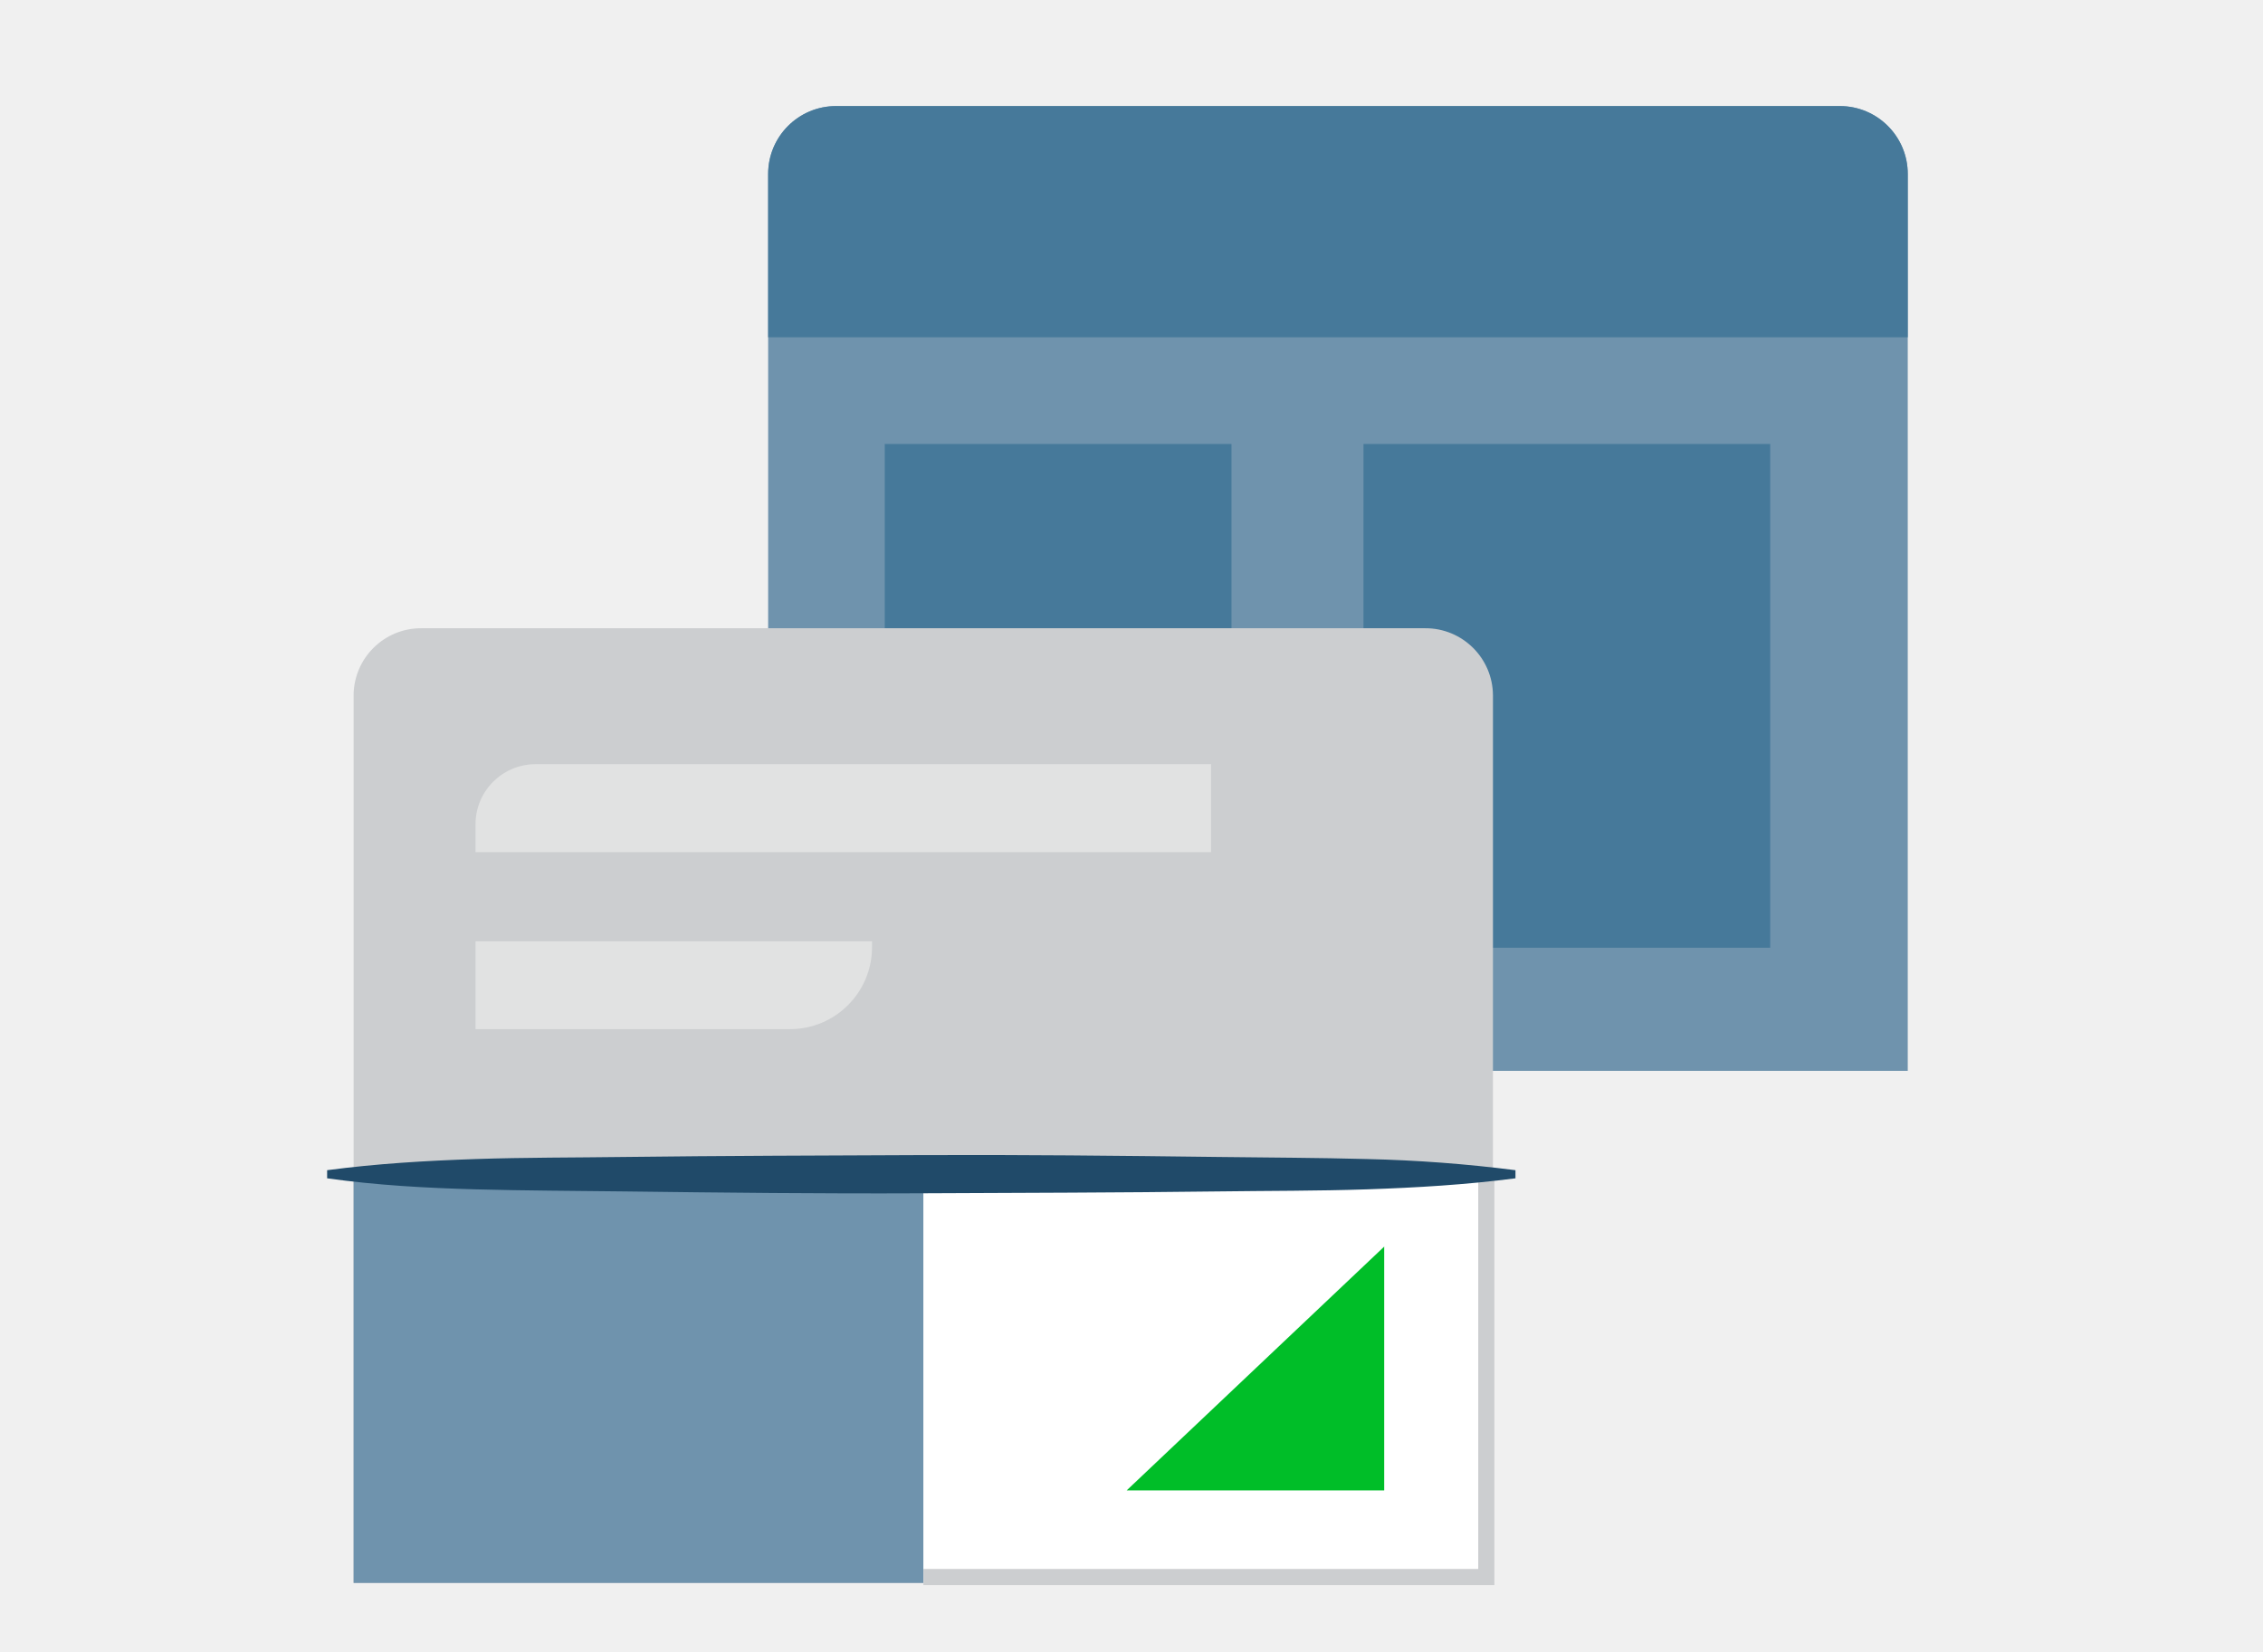
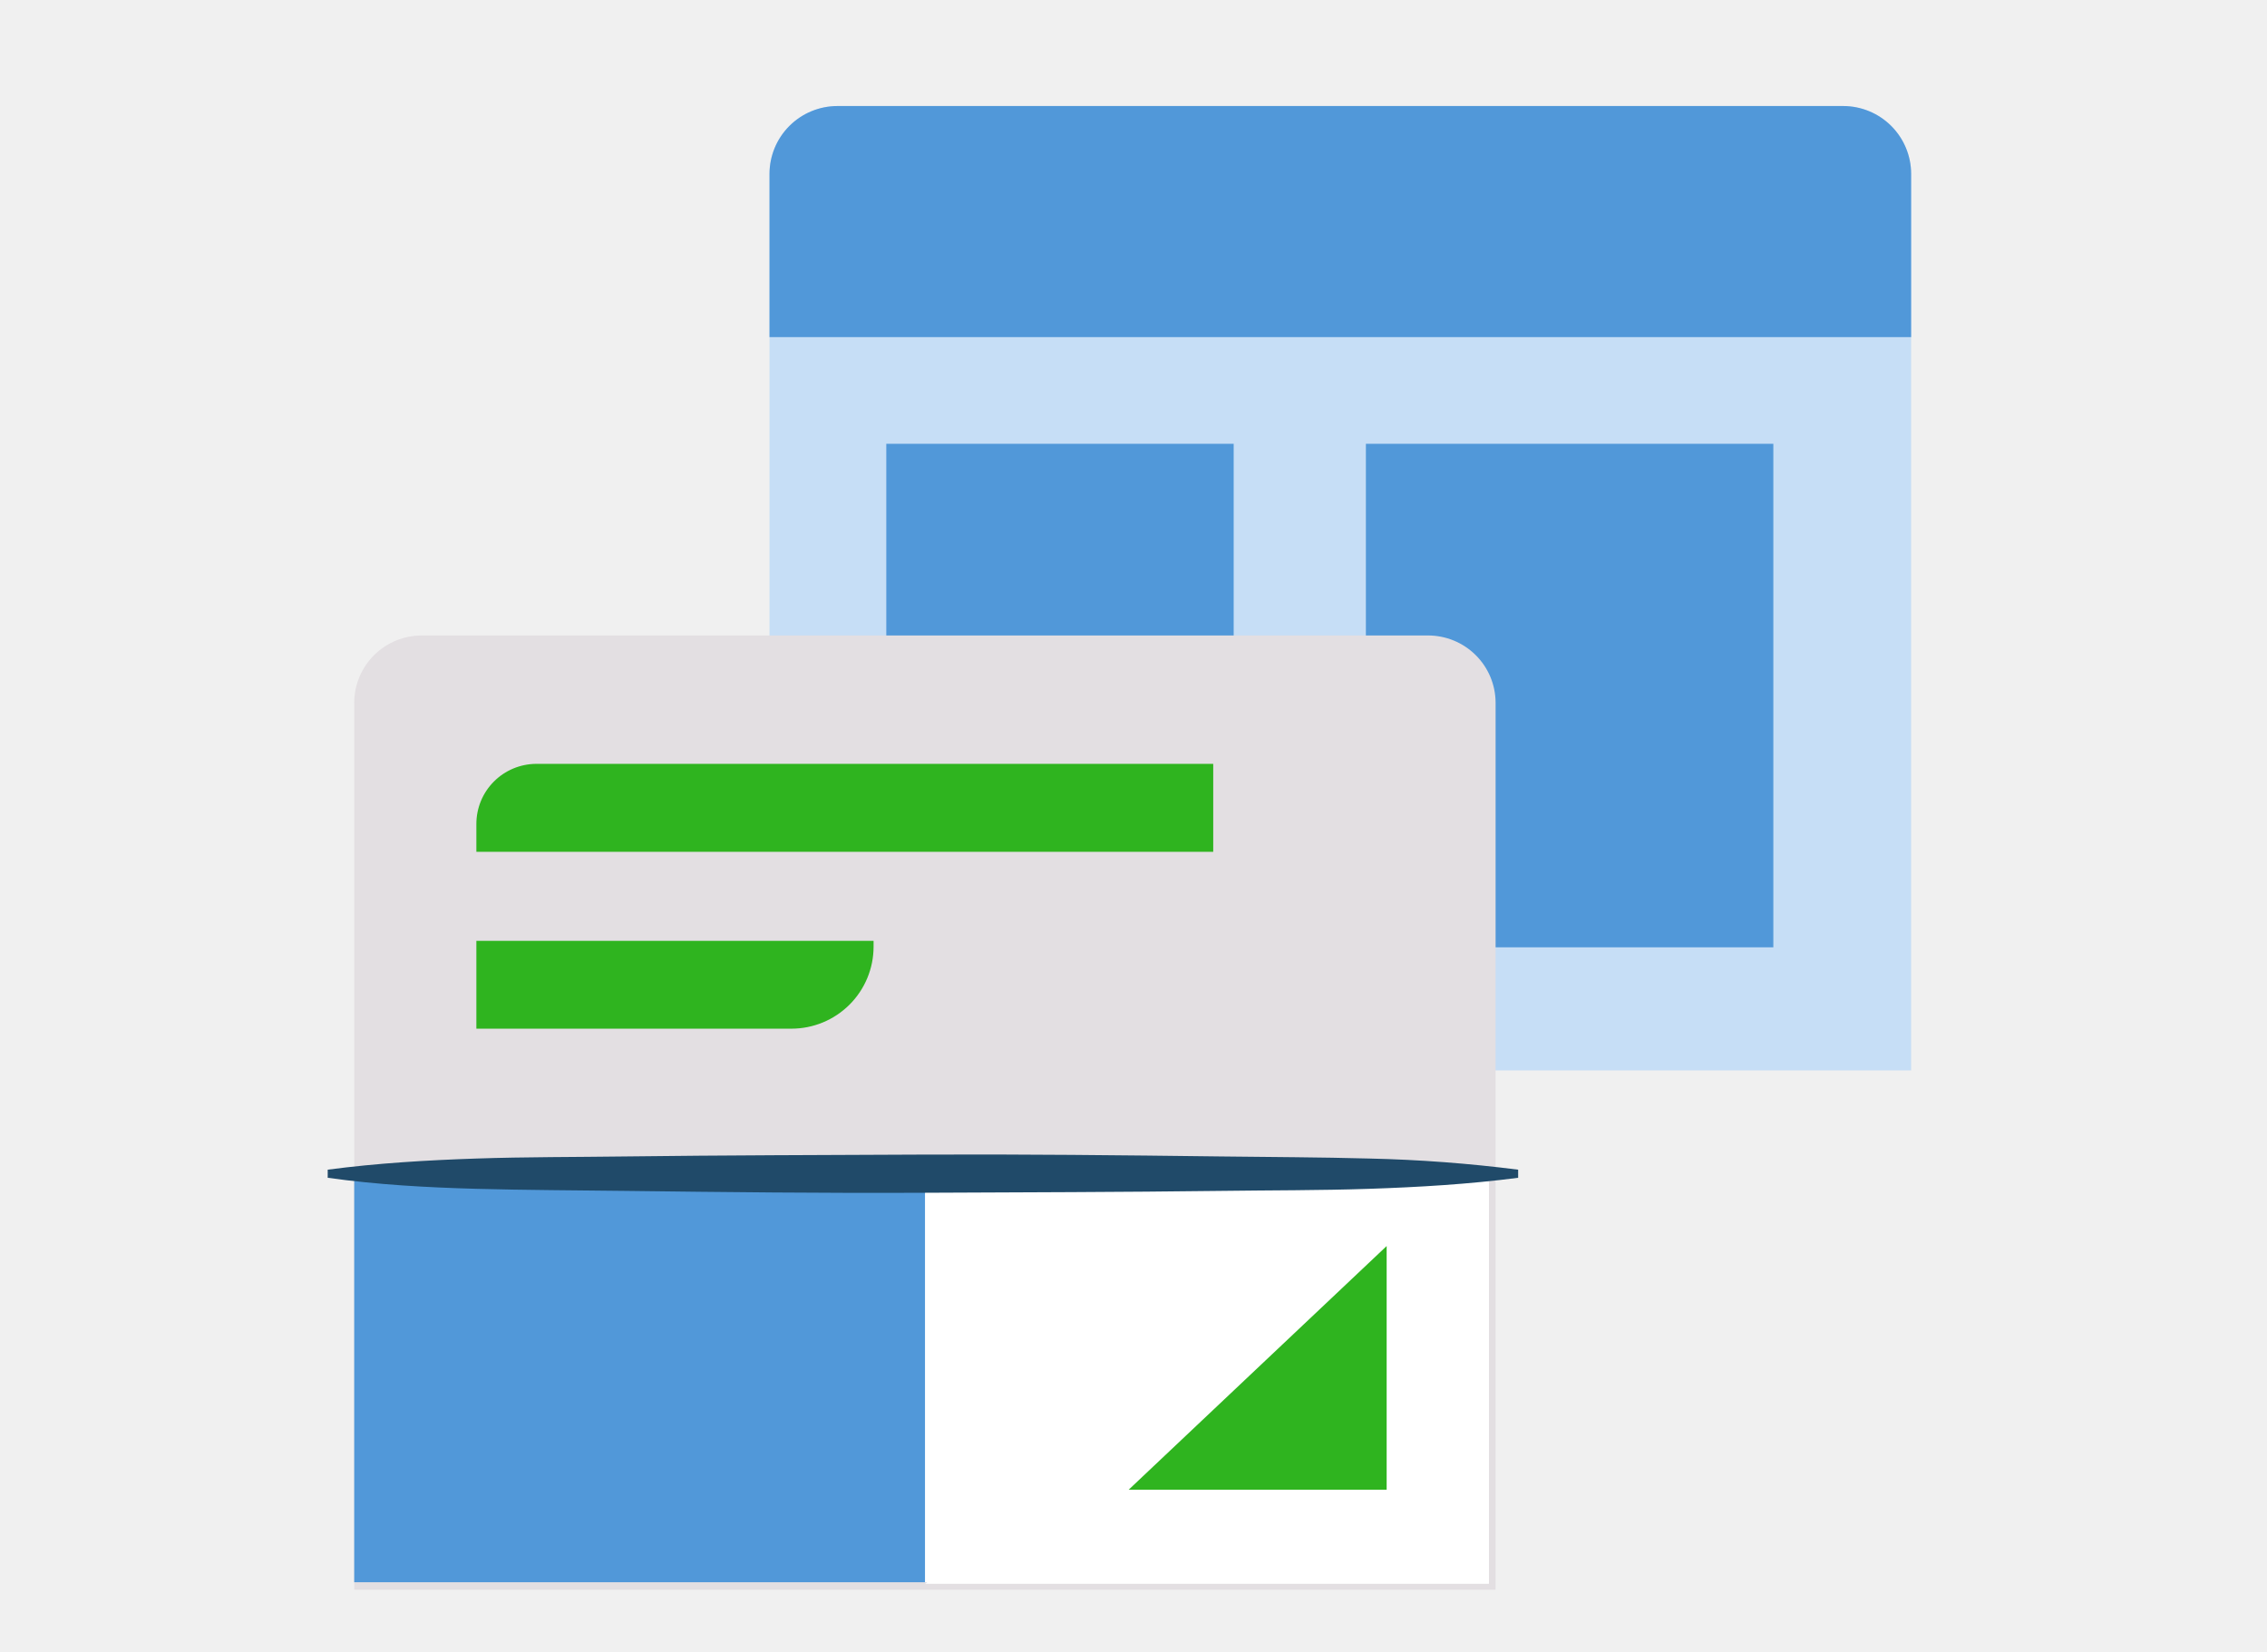
- <svg xmlns="http://www.w3.org/2000/svg" viewBox="0 0 1600 1168">
-   <defs>
-     <style>.cls-1{fill:#6F93AD}.cls-2{fill:#46799A}.cls-3{fill:#CCCED0}.cls-4{fill:#E1E2E2}.cls-5{fill:#fff}.cls-6,.cls-9{fill:none}.cls-6{stroke:#CCCED0;stroke-miterlimit:10;stroke-width:11.41px}.cls-7{fill:#00be28}.cls-8{fill:#204A69}</style>
-   </defs>
-   <g id="jetpack-themes">
-     <g id="Layer_2" data-name="Layer 2">
-       <g id="Layer_1-2" data-name="Layer 1-2">
-         <path class="cls-1" d="M543.1 757.13V123a48 48 0 0 1 48-48h709.73a48 48 0 0 1 48 48v634.13z" />
-         <path class="cls-2" d="M625.53 313.91H870.7v337.68H625.53zm338.49 0h287.56v356.15H964zM543.1 238.47V123a48 48 0 0 1 48-48h709.73a48 48 0 0 1 48 48v115.47z" />
-         <path class="cls-3" d="M250 1119.17V491.65a47.69 47.69 0 0 1 47.91-47.47h709.81a47.69 47.69 0 0 1 47.84 47.47v627.52z" />
-         <path class="cls-4" d="M856.27 602.5H336.21v-19.65a42.47 42.47 0 0 1 42.17-42.55h477.89zM558.55 727.62H336.21V665.5h280.34v4.12a58 58 0 0 1-58 58z" />
-         <path class="cls-1" d="M250 830.51h426.32v288.66H250z" />
-         <path class="cls-5" d="M652.84 830.51h398v288.66h-398z" />
-         <path class="cls-6" d="M1050.87 830.51V1115h-398" />
-         <path class="cls-7" d="M978.67 881.37v172.37H796.58" />
-         <path class="cls-8" d="M1071.48 833.09c-35 4.56-70.07 6.62-105 7.8s-70.07 1-105 1.47c-70.07.89-139.84 1-210.13 1.33s-139.84-.44-210.06-1.33c-35-.44-70-.51-105-1.47s-70-2.87-105-7.8v-5.74c35-4.64 70-6.7 105-7.88s70.06-1 105-1.47c70.07-.88 139.85-1 210.06-1.32s139.84.44 210.13 1.32c35 .44 70 .52 105 1.47a1008.55 1008.55 0 0 1 105 7.88z" />
-       </g>
-     </g>
-   </g>
-   <g id="clear_rectangle" data-name="clear rectangle">
-     <path id="Layer_4" data-name="Layer 4" class="cls-9" d="M0 0h1600v1168H0z" />
-   </g>
+ <svg xmlns="http://www.w3.org/2000/svg" viewBox="0 0 302 220" fill="none">
+   <path d="M102.51 142.61V23.168C102.51 20.77 103.465 18.47 105.164 16.775C106.863 15.079 109.167 14.127 111.57 14.127H245.532C247.935 14.127 250.239 15.079 251.938 16.775C253.637 18.47 254.592 20.77 254.592 23.168V142.61H102.51Z" fill="#C6DEF6" />
+   <path d="M118.069 59.127H164.345V122.731H118.069V59.127ZM181.959 59.127H236.236V126.21H181.955L181.959 59.127ZM102.51 44.917V23.168C102.51 20.77 103.465 18.47 105.164 16.775C106.863 15.079 109.167 14.127 111.57 14.127H245.532C247.935 14.127 250.239 15.079 251.938 16.775C253.637 18.47 254.592 20.77 254.592 23.168V44.917H102.51Z" fill="#5198D9" />
+   <path d="M47.188 211.803V93.605C47.193 92.426 47.431 91.259 47.889 90.171C48.346 89.083 49.014 88.096 49.853 87.266C50.693 86.436 51.688 85.778 52.783 85.332C53.877 84.886 55.048 84.659 56.23 84.664H190.207C192.592 84.657 194.883 85.594 196.576 87.27C198.269 88.947 199.226 91.225 199.237 93.605V211.803H47.188Z" fill="#E3DFE2" />
+   <path d="M161.621 113.485H63.46V109.783C63.456 107.669 64.291 105.639 65.782 104.137C67.274 102.635 69.3 101.784 71.419 101.769H161.621V113.485ZM105.426 137.052H63.46V125.351H116.374V126.127C116.374 129.024 115.22 131.803 113.167 133.852C111.114 135.901 108.33 137.052 105.426 137.052Z" fill="#2FB41F" />
+   <path d="M47.188 156.432H127.655V210.803H47.188V156.432Z" fill="#5198D9" />
+   <path d="M123.224 156.432H198.346V210.803H123.224V156.432Z" fill="white" />
+   <path d="M198.352 157.432V211.017H123.229" fill="white" />
+   <path d="M184.724 166.011V198.478H150.354" fill="#2FB41F" />
+   <path d="M202.242 156.918C195.636 157.777 189.016 158.165 182.423 158.387C175.83 158.609 169.197 158.575 162.604 158.664C149.379 158.831 136.21 158.852 122.942 158.914C109.675 158.976 96.547 158.831 83.293 158.664C76.687 158.581 70.081 158.568 63.475 158.387C56.868 158.206 50.262 157.846 43.656 156.918V155.837C50.262 154.963 56.868 154.575 63.475 154.352C70.081 154.13 76.699 154.164 83.293 154.075C96.519 153.91 109.69 153.887 122.942 153.827C136.194 153.767 149.337 153.91 162.604 154.075C169.211 154.158 175.817 154.173 182.423 154.352C189.051 154.502 195.666 154.998 202.242 155.837V156.918Z" fill="#204A69" />
</svg>
